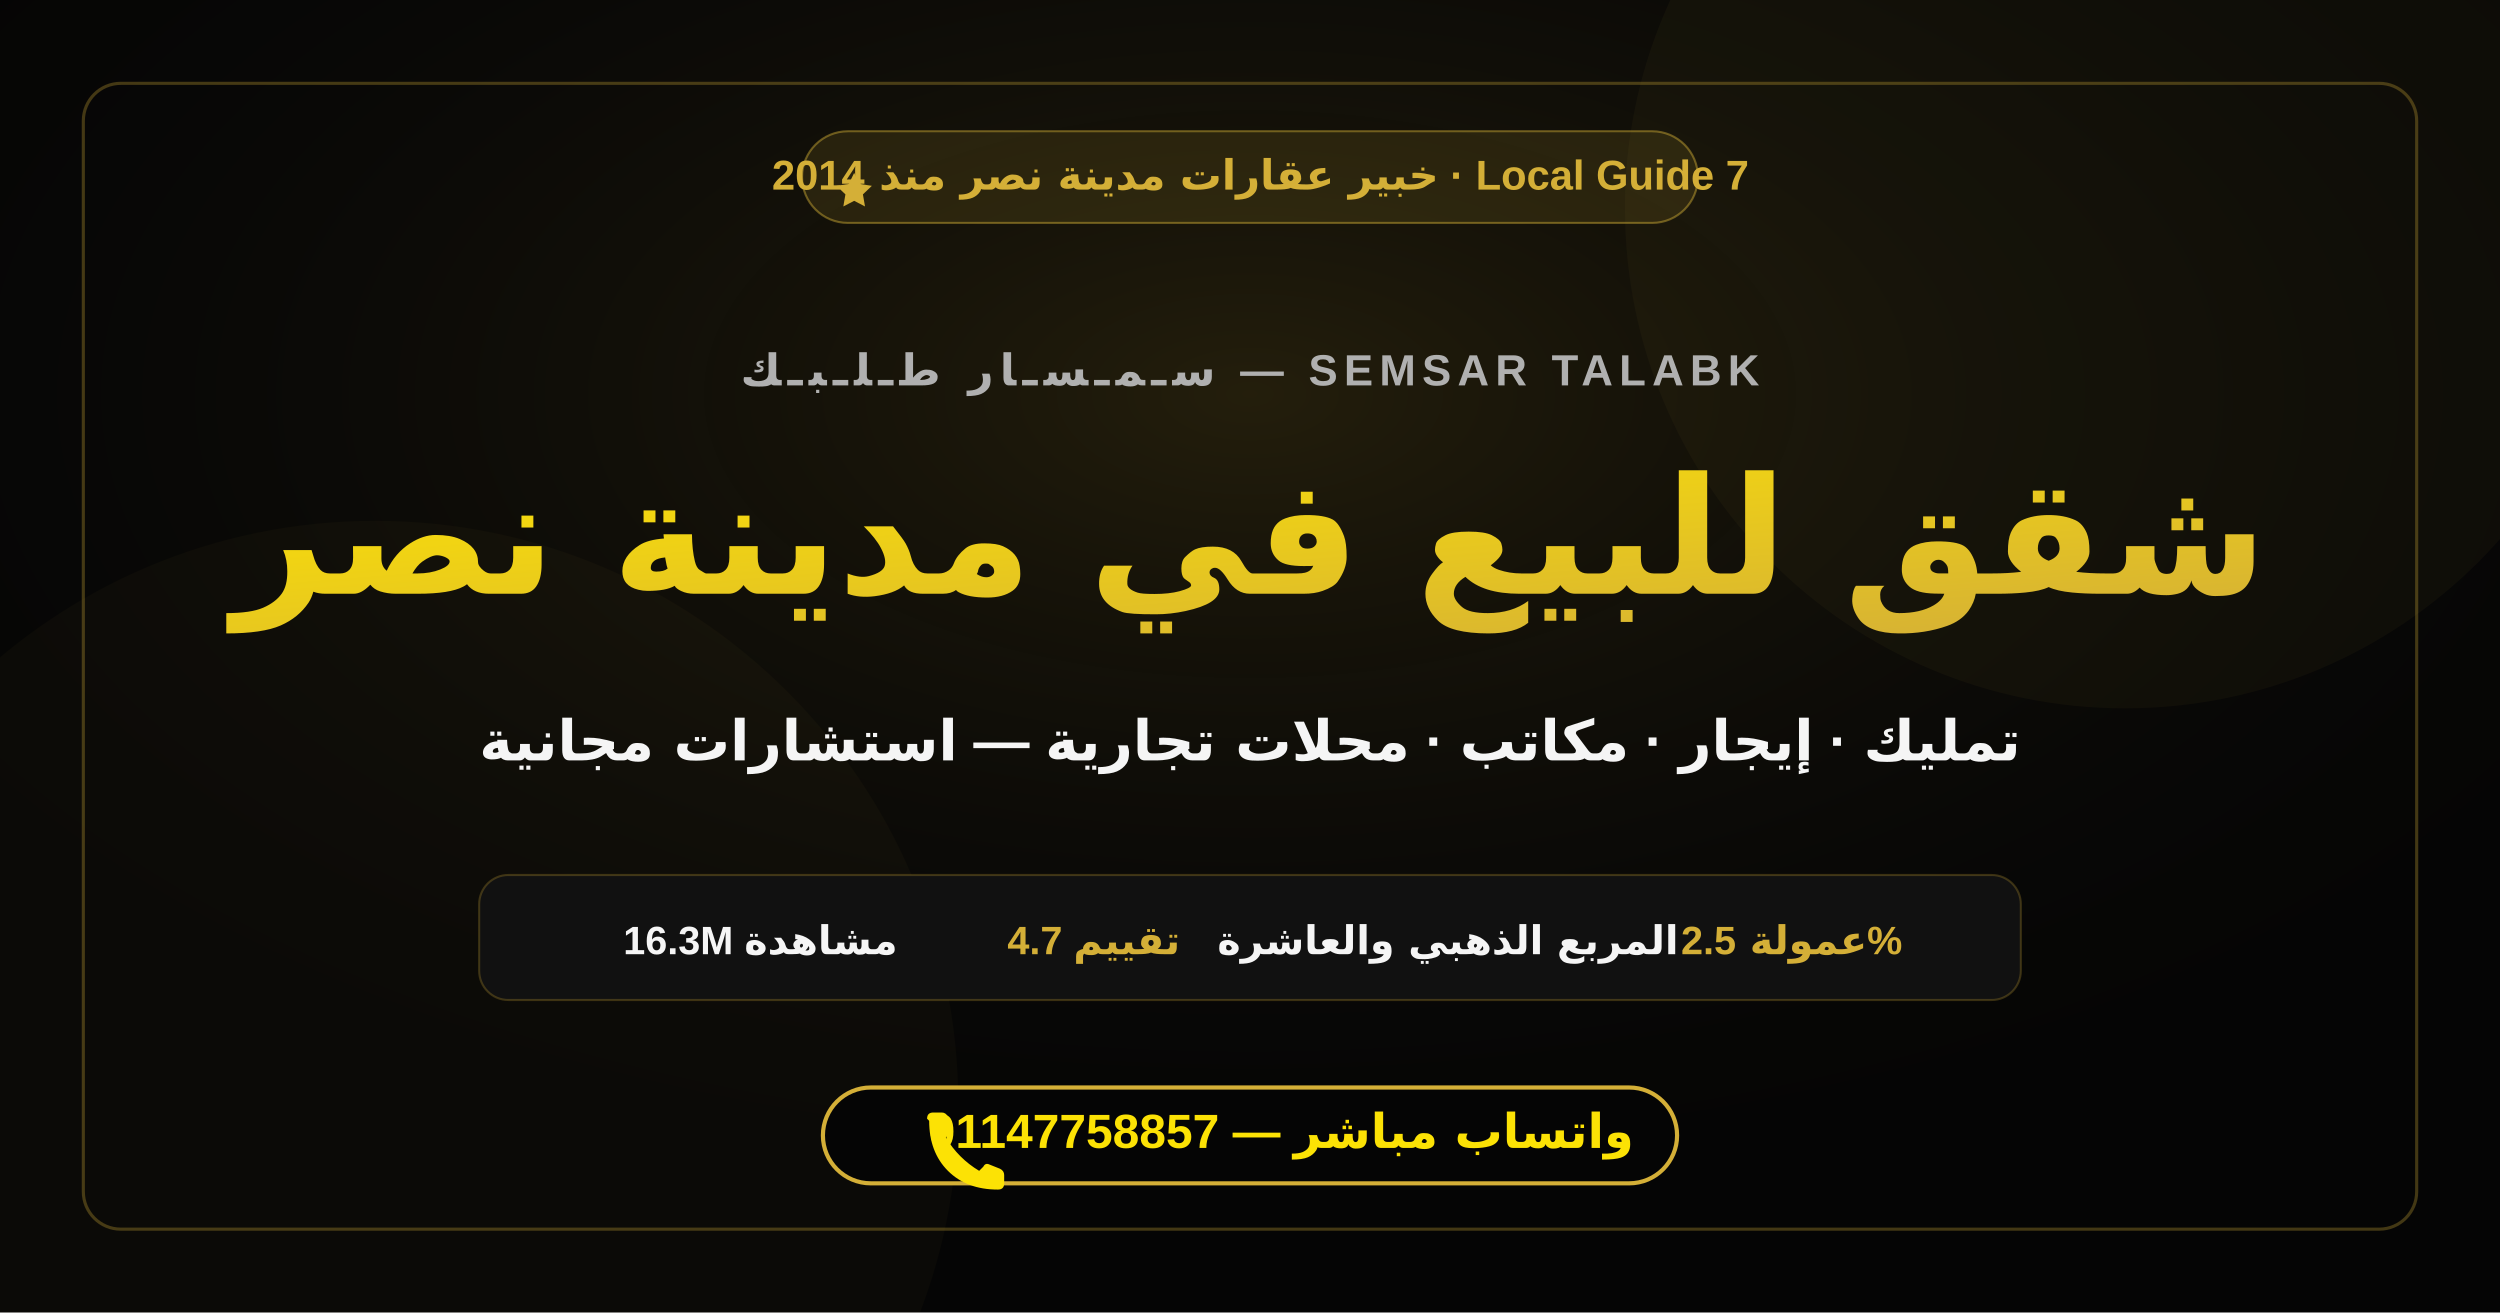
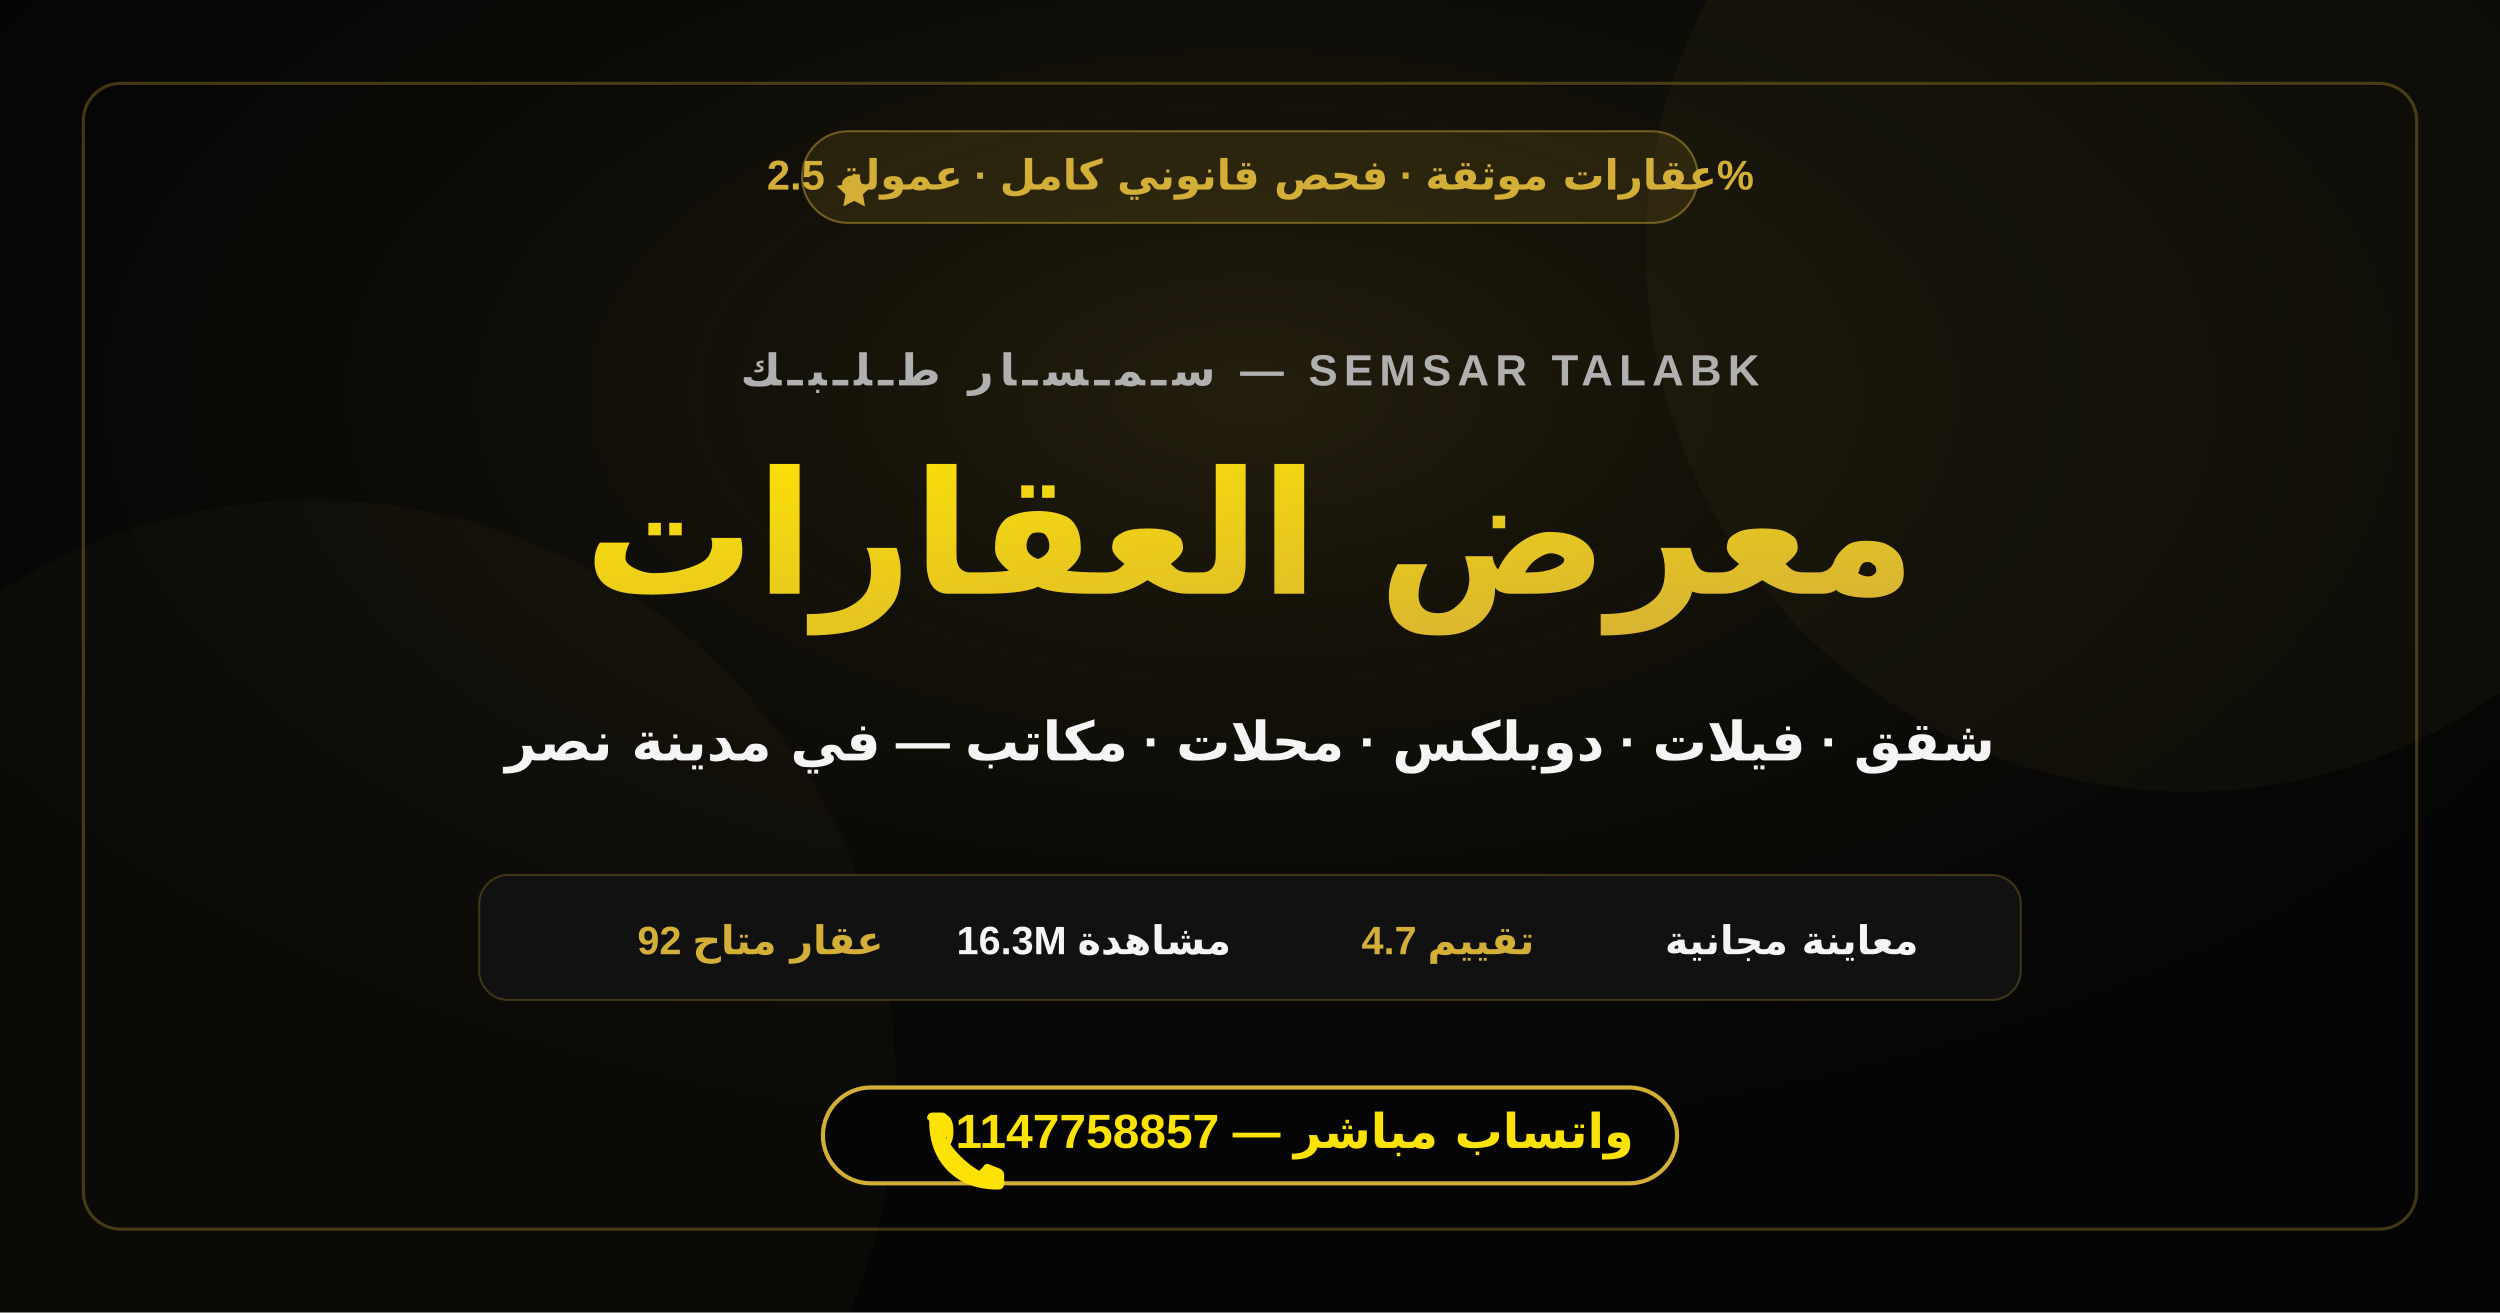
<svg xmlns="http://www.w3.org/2000/svg" viewBox="0 0 1200 630" width="1200" height="630">
  <defs>
    <radialGradient id="bgGlow" cx="50%" cy="30%" r="65%">
      <stop offset="0%" stop-color="#d4af37" stop-opacity="0.15" />
      <stop offset="100%" stop-color="#050505" stop-opacity="0" />
    </radialGradient>
    <linearGradient id="goldText" x1="0%" y1="0%" x2="100%" y2="100%">
      <stop offset="0%" stop-color="#fce205" />
      <stop offset="100%" stop-color="#d4af37" />
    </linearGradient>
  </defs>
  <rect width="1200" height="630" fill="#050505" />
  <rect width="1200" height="630" fill="url(#bgGlow)" />
-   <circle cx="1020" cy="100" r="240" fill="#d4af37" opacity="0.04" />
-   <circle cx="180" cy="530" r="280" fill="#d4af37" opacity="0.03" />
+   <circle cx="1050" cy="120" r="260" fill="#d4af37" opacity="0.04" />
+   <circle cx="150" cy="520" r="280" fill="#d4af37" opacity="0.03" />
  <rect x="40" y="40" width="1120" height="550" rx="18" fill="none" stroke="#d4af37" stroke-width="1.5" stroke-opacity="0.3" />
  <g transform="translate(600, 85)">
    <rect x="-215" y="-22" width="430" height="44" rx="22" fill="#d4af37" fill-opacity="0.12" stroke="#d4af37" stroke-width="1" stroke-opacity="0.45" />
    <path d="M -190 -2 l 2.6 5.3 5.9 0.9 -4.3 4.1 1 5.8 -5.2 -2.7 -5.2 2.7 1 -5.8 -4.3 -4.1 5.9 -0.9 z" fill="#d4af37" />
-     <text x="5" y="6" text-anchor="middle" font-family="Arial, Helvetica, sans-serif" fill="#d4af37" font-size="20" font-weight="700">خبير عقارات مدينة نصر منذ 2014 · Local Guide 7</text>
+     <text x="5" y="6" text-anchor="middle" font-family="Arial, Helvetica, sans-serif" fill="#d4af37" font-size="20" font-weight="700">عقارات موثقة · فحص قانوني كامل · عمولة 2.5%</text>
  </g>
  <text x="600" y="185" text-anchor="middle" font-family="Arial, Helvetica, sans-serif" fill="#b0b0b0" font-size="21" font-weight="600" letter-spacing="3">سـمـسـار طـلـبـك — SEMSAR TALABK</text>
-   <text x="600" y="285" text-anchor="middle" font-family="Arial, Helvetica, sans-serif" fill="url(#goldText)" font-size="78" font-weight="900">شقق للبيع في مدينة نصر</text>
-   <text x="600" y="365" text-anchor="middle" font-family="Arial, Helvetica, sans-serif" fill="#f5f5f5" font-size="27" font-weight="600">تمليك · إيجار · مكاتب · محلات تجارية — استشارات مجانية</text>
+   <text x="600" y="285" text-anchor="middle" font-family="Arial, Helvetica, sans-serif" fill="url(#goldText)" font-size="82" font-weight="900">معرض العقارات</text>
+   <text x="600" y="365" text-anchor="middle" font-family="Arial, Helvetica, sans-serif" fill="#f5f5f5" font-size="26" font-weight="600">شقق · فيلات · دوبلكس · محلات · مكاتب — في مدينة نصر</text>
  <g transform="translate(600, 450)">
    <rect x="-370" y="-30" width="740" height="60" rx="14" fill="#111111" stroke="#d4af37" stroke-width="1" stroke-opacity="0.25" />
-     <text x="-235" y="8" text-anchor="middle" font-family="Arial, Helvetica, sans-serif" fill="#f5f5f5" font-size="19" font-weight="800">16.3M مشاهدة</text>
-     <text x="-75" y="8" text-anchor="middle" font-family="Arial, Helvetica, sans-serif" fill="#d4af37" font-size="19" font-weight="800">4.7 تقييم</text>
-     <text x="95" y="8" text-anchor="middle" font-family="Arial, Helvetica, sans-serif" fill="#f5f5f5" font-size="19" font-weight="800">المربع الذهبي والعاشرة</text>
-     <text x="260" y="8" text-anchor="middle" font-family="Arial, Helvetica, sans-serif" fill="#d4af37" font-size="19" font-weight="800">عمولة 2.5%</text>
+     <text x="-235" y="8" text-anchor="middle" font-family="Arial, Helvetica, sans-serif" fill="#d4af37" font-size="19" font-weight="800">92 عقار متاح</text>
+     <text x="-75" y="8" text-anchor="middle" font-family="Arial, Helvetica, sans-serif" fill="#f5f5f5" font-size="19" font-weight="800">16.3M مشاهدة</text>
+     <text x="95" y="8" text-anchor="middle" font-family="Arial, Helvetica, sans-serif" fill="#d4af37" font-size="19" font-weight="800">4.7 تقييم</text>
+     <text x="260" y="8" text-anchor="middle" font-family="Arial, Helvetica, sans-serif" fill="#f5f5f5" font-size="19" font-weight="800">معاينة مجانية</text>
  </g>
  <g transform="translate(600, 545)">
    <rect x="-205" y="-23" width="410" height="46" rx="23" fill="#050505" stroke="#d4af37" stroke-width="2" />
    <path d="M -155 -8 q 0 -3 3 -3 l 4 0 q 2 0 3 2 l 2 5 q 1 2 -1 3 l -2 2 q 3 5 7 9 q 4 4 9 7 l 2 -2 q 1 -2 3 -1 l 5 2 q 2 1 2 3 l 0 4 q 0 3 -3 3 q -15 0 -24 -9 q -9 -9 -9 -24 z" fill="#fce205" />
    <text x="15" y="6" text-anchor="middle" font-family="Arial, Helvetica, sans-serif" fill="#fce205" font-size="23" font-weight="800">01147758857 — واتساب مباشر</text>
  </g>
</svg>
